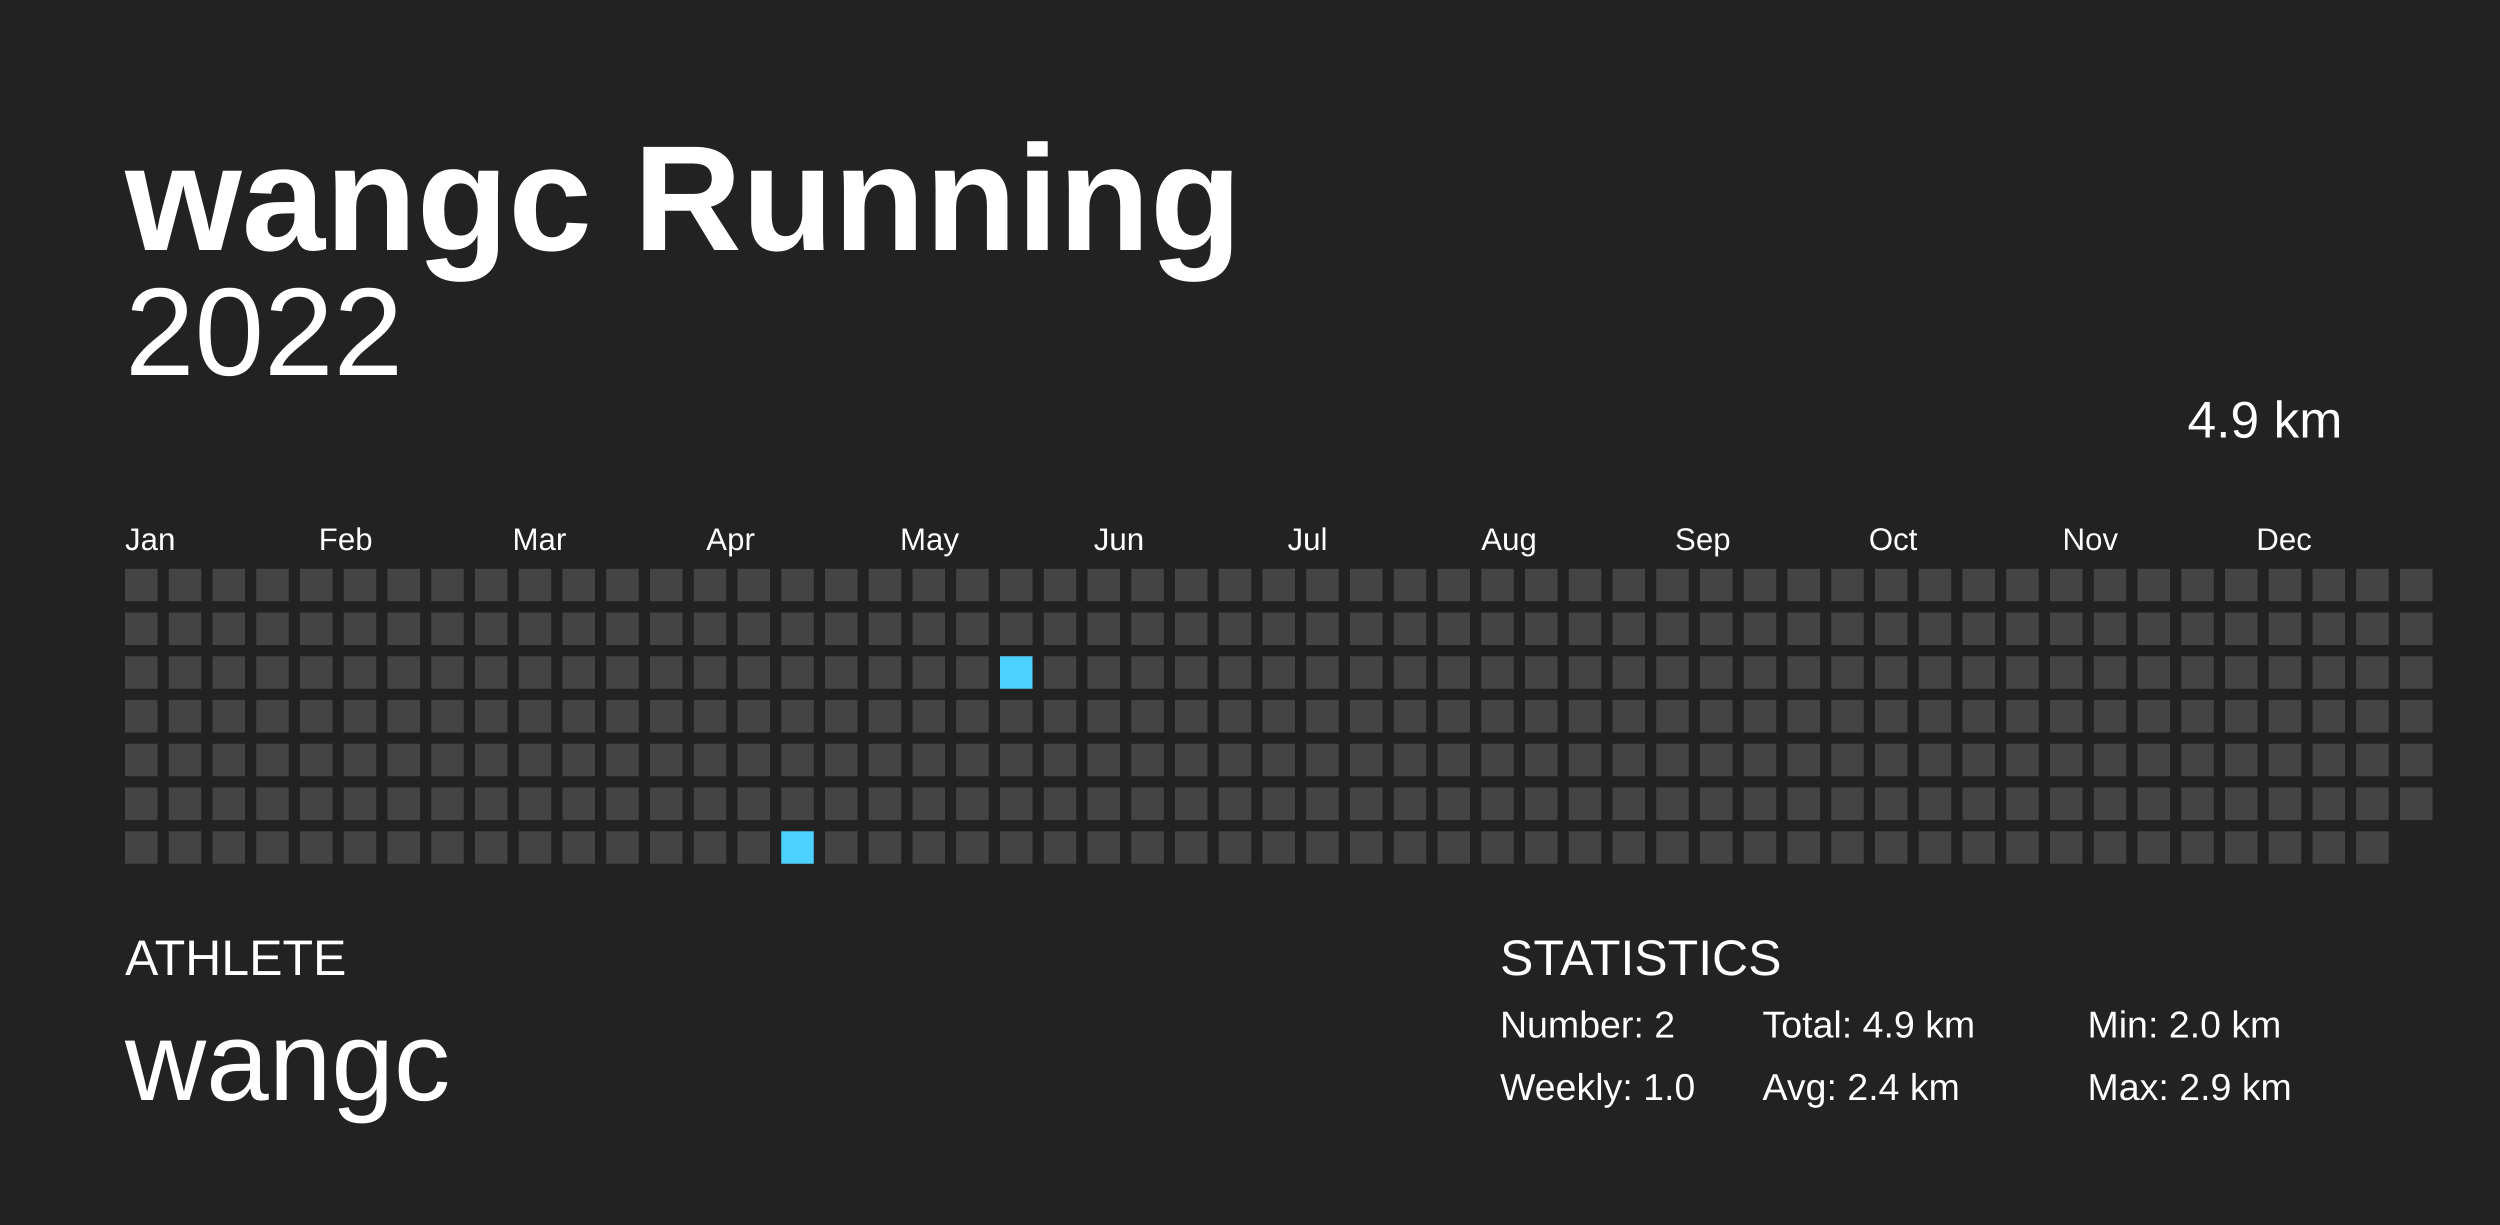
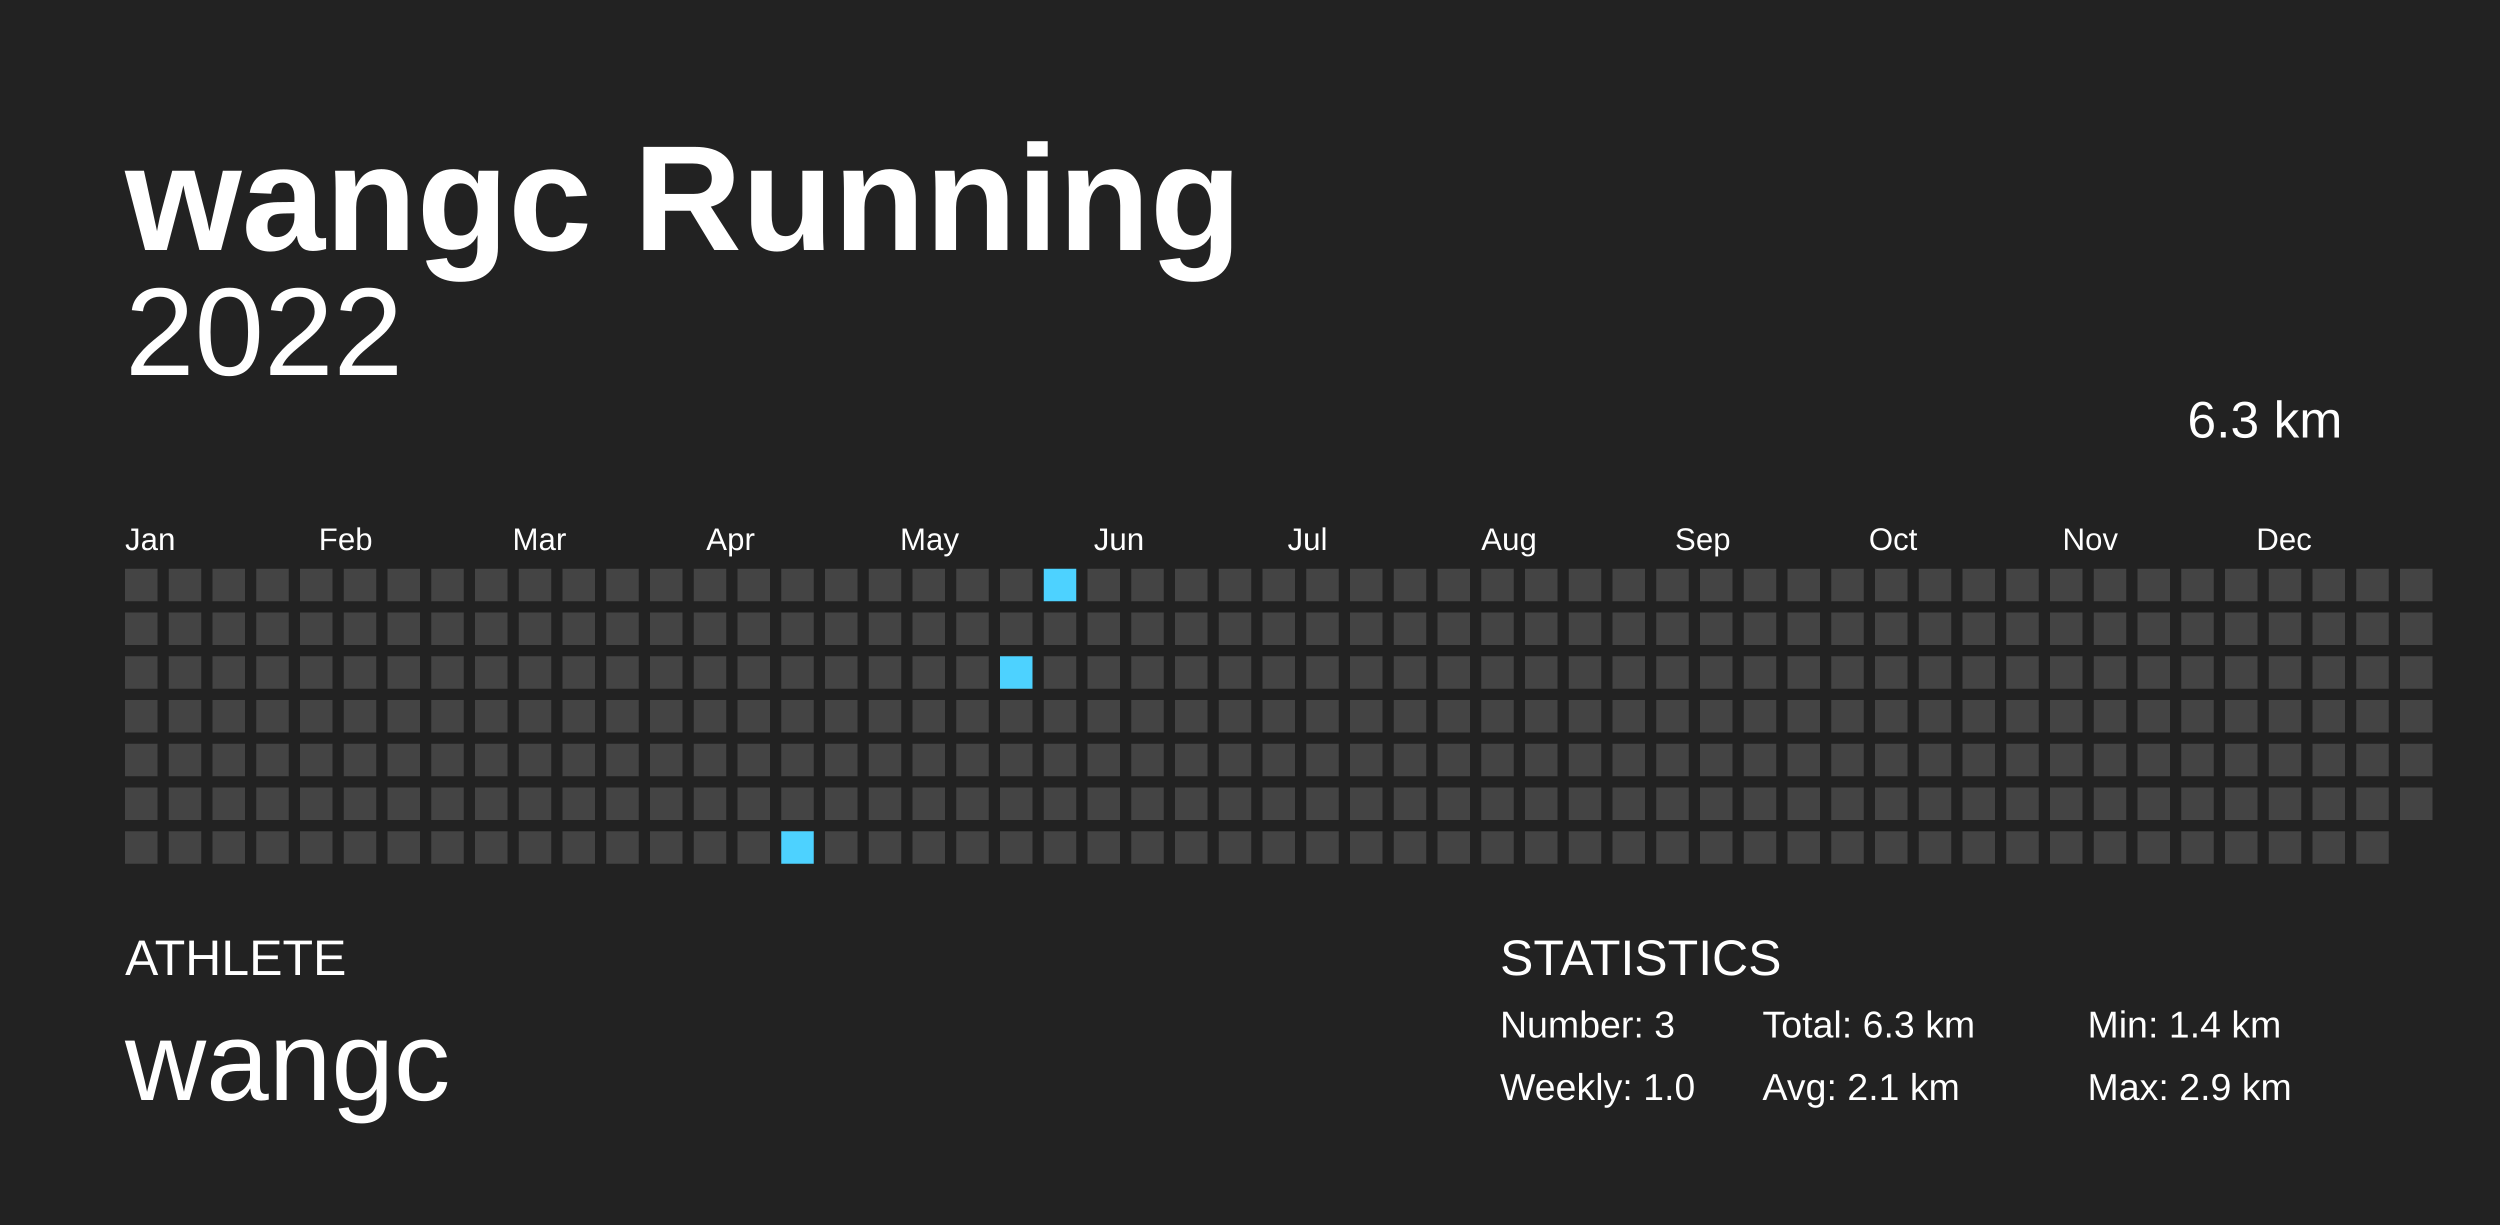
<svg xmlns="http://www.w3.org/2000/svg" baseProfile="full" height="98mm" version="1.1" viewBox="0,0,200,98" width="200mm">
  <defs />
  <rect fill="#222222" height="98" width="200" x="0" y="0" />
  <text fill="#FFFFFF" style="font-size:12px; font-family:Arial; font-weight:bold;" x="10" y="20">wangc Running</text>
  <text fill="#FFFFFF" style="font-size:4px; font-family:Arial" x="10" y="78">ATHLETE</text>
  <text fill="#FFFFFF" style="font-size:9px; font-family:Arial" x="10" y="88">wangc</text>
  <text fill="#FFFFFF" style="font-size:4px; font-family:Arial" x="120" y="78">STATISTICS</text>
-   <text fill="#FFFFFF" style="font-size:3px; font-family:Arial" x="120" y="83">Number: 2</text>
+   <text fill="#FFFFFF" style="font-size:3px; font-family:Arial" x="120" y="83">Number: 3</text>
  <text fill="#FFFFFF" style="font-size:3px; font-family:Arial" x="120" y="88">Weekly: 1.0</text>
-   <text fill="#FFFFFF" style="font-size:3px; font-family:Arial" x="141" y="83">Total: 4.9 km</text>
-   <text fill="#FFFFFF" style="font-size:3px; font-family:Arial" x="141" y="88">Avg: 2.4 km</text>
-   <text fill="#FFFFFF" style="font-size:3px; font-family:Arial" x="167" y="83">Min: 2.0 km</text>
+   <text fill="#FFFFFF" style="font-size:3px; font-family:Arial" x="141" y="83">Total: 6.3 km</text>
+   <text fill="#FFFFFF" style="font-size:3px; font-family:Arial" x="141" y="88">Avg: 2.1 km</text>
+   <text fill="#FFFFFF" style="font-size:3px; font-family:Arial" x="167" y="83">Min: 1.4 km</text>
  <text fill="#FFFFFF" style="font-size:3px; font-family:Arial" x="167" y="88">Max: 2.9 km</text>
  <text alignment-baseline="hanging" fill="#FFFFFF" style="font-size:10.0px; font-family:Arial;" x="10" y="30">2022</text>
-   <text alignment-baseline="hanging" fill="#FFFFFF" style="font-size:4.125px; font-family:Arial;" x="175" y="35">4.9 km</text>
+   <text alignment-baseline="hanging" fill="#FFFFFF" style="font-size:4.125px; font-family:Arial;" x="175" y="35">6.3 km</text>
  <text fill="#FFFFFF" style="font-size:2.5px; font-family:Arial" x="10.0" y="44">Jan</text>
  <text fill="#FFFFFF" style="font-size:2.5px; font-family:Arial" x="25.5" y="44">Feb</text>
  <text fill="#FFFFFF" style="font-size:2.5px; font-family:Arial" x="41.0" y="44">Mar</text>
  <text fill="#FFFFFF" style="font-size:2.5px; font-family:Arial" x="56.5" y="44">Apr</text>
  <text fill="#FFFFFF" style="font-size:2.5px; font-family:Arial" x="72.0" y="44">May</text>
  <text fill="#FFFFFF" style="font-size:2.5px; font-family:Arial" x="87.5" y="44">Jun</text>
  <text fill="#FFFFFF" style="font-size:2.5px; font-family:Arial" x="103.0" y="44">Jul</text>
  <text fill="#FFFFFF" style="font-size:2.5px; font-family:Arial" x="118.5" y="44">Aug</text>
  <text fill="#FFFFFF" style="font-size:2.5px; font-family:Arial" x="134.0" y="44">Sep</text>
  <text fill="#FFFFFF" style="font-size:2.5px; font-family:Arial" x="149.5" y="44">Oct</text>
  <text fill="#FFFFFF" style="font-size:2.5px; font-family:Arial" x="165.0" y="44">Nov</text>
  <text fill="#FFFFFF" style="font-size:2.5px; font-family:Arial" x="180.5" y="44">Dec</text>
  <rect fill="#444444" height="2.6" width="2.6" x="10.0" y="45.5" />
  <rect fill="#444444" height="2.6" width="2.6" x="10.0" y="49.0" />
  <rect fill="#444444" height="2.6" width="2.6" x="10.0" y="52.5" />
  <rect fill="#444444" height="2.6" width="2.6" x="10.0" y="56.0" />
  <rect fill="#444444" height="2.6" width="2.6" x="10.0" y="59.5" />
  <rect fill="#444444" height="2.6" width="2.6" x="10.0" y="63.0" />
  <rect fill="#444444" height="2.6" width="2.6" x="10.0" y="66.5" />
  <rect fill="#444444" height="2.6" width="2.6" x="13.5" y="45.5" />
  <rect fill="#444444" height="2.6" width="2.6" x="13.5" y="49.0" />
  <rect fill="#444444" height="2.6" width="2.6" x="13.5" y="52.5" />
  <rect fill="#444444" height="2.6" width="2.6" x="13.5" y="56.0" />
  <rect fill="#444444" height="2.6" width="2.6" x="13.5" y="59.5" />
  <rect fill="#444444" height="2.6" width="2.6" x="13.5" y="63.0" />
  <rect fill="#444444" height="2.6" width="2.6" x="13.5" y="66.5" />
  <rect fill="#444444" height="2.6" width="2.6" x="17.0" y="45.5" />
  <rect fill="#444444" height="2.6" width="2.6" x="17.0" y="49.0" />
  <rect fill="#444444" height="2.6" width="2.6" x="17.0" y="52.5" />
  <rect fill="#444444" height="2.6" width="2.6" x="17.0" y="56.0" />
  <rect fill="#444444" height="2.6" width="2.6" x="17.0" y="59.5" />
  <rect fill="#444444" height="2.6" width="2.6" x="17.0" y="63.0" />
  <rect fill="#444444" height="2.6" width="2.6" x="17.0" y="66.5" />
  <rect fill="#444444" height="2.6" width="2.6" x="20.5" y="45.5" />
  <rect fill="#444444" height="2.6" width="2.6" x="20.5" y="49.0" />
  <rect fill="#444444" height="2.6" width="2.6" x="20.5" y="52.5" />
  <rect fill="#444444" height="2.6" width="2.6" x="20.5" y="56.0" />
  <rect fill="#444444" height="2.6" width="2.6" x="20.5" y="59.5" />
  <rect fill="#444444" height="2.6" width="2.6" x="20.5" y="63.0" />
  <rect fill="#444444" height="2.6" width="2.6" x="20.5" y="66.5" />
  <rect fill="#444444" height="2.6" width="2.6" x="24.0" y="45.5" />
  <rect fill="#444444" height="2.6" width="2.6" x="24.0" y="49.0" />
  <rect fill="#444444" height="2.6" width="2.6" x="24.0" y="52.5" />
  <rect fill="#444444" height="2.6" width="2.6" x="24.0" y="56.0" />
  <rect fill="#444444" height="2.6" width="2.6" x="24.0" y="59.5" />
  <rect fill="#444444" height="2.6" width="2.6" x="24.0" y="63.0" />
  <rect fill="#444444" height="2.6" width="2.6" x="24.0" y="66.5" />
  <rect fill="#444444" height="2.6" width="2.6" x="27.5" y="45.5" />
  <rect fill="#444444" height="2.6" width="2.6" x="27.5" y="49.0" />
  <rect fill="#444444" height="2.6" width="2.6" x="27.5" y="52.5" />
  <rect fill="#444444" height="2.6" width="2.6" x="27.5" y="56.0" />
  <rect fill="#444444" height="2.6" width="2.6" x="27.5" y="59.5" />
  <rect fill="#444444" height="2.6" width="2.6" x="27.5" y="63.0" />
  <rect fill="#444444" height="2.6" width="2.6" x="27.5" y="66.5" />
  <rect fill="#444444" height="2.6" width="2.6" x="31.0" y="45.5" />
  <rect fill="#444444" height="2.6" width="2.6" x="31.0" y="49.0" />
  <rect fill="#444444" height="2.6" width="2.6" x="31.0" y="52.5" />
  <rect fill="#444444" height="2.6" width="2.6" x="31.0" y="56.0" />
  <rect fill="#444444" height="2.6" width="2.6" x="31.0" y="59.5" />
  <rect fill="#444444" height="2.6" width="2.6" x="31.0" y="63.0" />
  <rect fill="#444444" height="2.6" width="2.6" x="31.0" y="66.5" />
  <rect fill="#444444" height="2.6" width="2.6" x="34.5" y="45.5" />
  <rect fill="#444444" height="2.6" width="2.6" x="34.5" y="49.0" />
  <rect fill="#444444" height="2.6" width="2.6" x="34.5" y="52.5" />
  <rect fill="#444444" height="2.6" width="2.6" x="34.5" y="56.0" />
  <rect fill="#444444" height="2.6" width="2.6" x="34.5" y="59.5" />
  <rect fill="#444444" height="2.6" width="2.6" x="34.5" y="63.0" />
  <rect fill="#444444" height="2.6" width="2.6" x="34.5" y="66.5" />
  <rect fill="#444444" height="2.6" width="2.6" x="38.0" y="45.5" />
  <rect fill="#444444" height="2.6" width="2.6" x="38.0" y="49.0" />
  <rect fill="#444444" height="2.6" width="2.6" x="38.0" y="52.5" />
  <rect fill="#444444" height="2.6" width="2.6" x="38.0" y="56.0" />
  <rect fill="#444444" height="2.6" width="2.6" x="38.0" y="59.5" />
  <rect fill="#444444" height="2.6" width="2.6" x="38.0" y="63.0" />
  <rect fill="#444444" height="2.6" width="2.6" x="38.0" y="66.5" />
  <rect fill="#444444" height="2.6" width="2.6" x="41.5" y="45.5" />
  <rect fill="#444444" height="2.6" width="2.6" x="41.5" y="49.0" />
  <rect fill="#444444" height="2.6" width="2.6" x="41.5" y="52.5" />
  <rect fill="#444444" height="2.6" width="2.6" x="41.5" y="56.0" />
  <rect fill="#444444" height="2.6" width="2.6" x="41.5" y="59.5" />
  <rect fill="#444444" height="2.6" width="2.6" x="41.5" y="63.0" />
  <rect fill="#444444" height="2.6" width="2.6" x="41.5" y="66.5" />
  <rect fill="#444444" height="2.6" width="2.6" x="45.0" y="45.5" />
  <rect fill="#444444" height="2.6" width="2.6" x="45.0" y="49.0" />
  <rect fill="#444444" height="2.6" width="2.6" x="45.0" y="52.5" />
  <rect fill="#444444" height="2.6" width="2.6" x="45.0" y="56.0" />
  <rect fill="#444444" height="2.6" width="2.6" x="45.0" y="59.5" />
  <rect fill="#444444" height="2.6" width="2.6" x="45.0" y="63.0" />
  <rect fill="#444444" height="2.6" width="2.6" x="45.0" y="66.5" />
  <rect fill="#444444" height="2.6" width="2.6" x="48.5" y="45.5" />
  <rect fill="#444444" height="2.6" width="2.6" x="48.5" y="49.0" />
  <rect fill="#444444" height="2.6" width="2.6" x="48.5" y="52.5" />
  <rect fill="#444444" height="2.6" width="2.6" x="48.5" y="56.0" />
  <rect fill="#444444" height="2.6" width="2.6" x="48.5" y="59.5" />
  <rect fill="#444444" height="2.6" width="2.6" x="48.5" y="63.0" />
  <rect fill="#444444" height="2.6" width="2.6" x="48.5" y="66.5" />
  <rect fill="#444444" height="2.6" width="2.6" x="52.0" y="45.5" />
  <rect fill="#444444" height="2.6" width="2.6" x="52.0" y="49.0" />
  <rect fill="#444444" height="2.6" width="2.6" x="52.0" y="52.5" />
  <rect fill="#444444" height="2.6" width="2.6" x="52.0" y="56.0" />
  <rect fill="#444444" height="2.6" width="2.6" x="52.0" y="59.5" />
  <rect fill="#444444" height="2.6" width="2.6" x="52.0" y="63.0" />
  <rect fill="#444444" height="2.6" width="2.6" x="52.0" y="66.5" />
  <rect fill="#444444" height="2.6" width="2.6" x="55.5" y="45.5" />
  <rect fill="#444444" height="2.6" width="2.6" x="55.5" y="49.0" />
  <rect fill="#444444" height="2.6" width="2.6" x="55.5" y="52.5" />
  <rect fill="#444444" height="2.6" width="2.6" x="55.5" y="56.0" />
  <rect fill="#444444" height="2.6" width="2.6" x="55.5" y="59.5" />
  <rect fill="#444444" height="2.6" width="2.6" x="55.5" y="63.0" />
  <rect fill="#444444" height="2.6" width="2.6" x="55.5" y="66.5" />
  <rect fill="#444444" height="2.6" width="2.6" x="59.0" y="45.5" />
  <rect fill="#444444" height="2.6" width="2.6" x="59.0" y="49.0" />
  <rect fill="#444444" height="2.6" width="2.6" x="59.0" y="52.5" />
  <rect fill="#444444" height="2.6" width="2.6" x="59.0" y="56.0" />
  <rect fill="#444444" height="2.6" width="2.6" x="59.0" y="59.5" />
  <rect fill="#444444" height="2.6" width="2.6" x="59.0" y="63.0" />
  <rect fill="#444444" height="2.6" width="2.6" x="59.0" y="66.5" />
  <rect fill="#444444" height="2.6" width="2.6" x="62.5" y="45.5" />
  <rect fill="#444444" height="2.6" width="2.6" x="62.5" y="49.0" />
  <rect fill="#444444" height="2.6" width="2.6" x="62.5" y="52.5" />
  <rect fill="#444444" height="2.6" width="2.6" x="62.5" y="56.0" />
  <rect fill="#444444" height="2.6" width="2.6" x="62.5" y="59.5" />
  <rect fill="#444444" height="2.6" width="2.6" x="62.5" y="63.0" />
  <rect fill="#4dd2ff" height="2.6" width="2.6" x="62.5" y="66.5" />
  <rect fill="#444444" height="2.6" width="2.6" x="66.0" y="45.5" />
  <rect fill="#444444" height="2.6" width="2.6" x="66.0" y="49.0" />
  <rect fill="#444444" height="2.6" width="2.6" x="66.0" y="52.5" />
  <rect fill="#444444" height="2.6" width="2.6" x="66.0" y="56.0" />
  <rect fill="#444444" height="2.6" width="2.6" x="66.0" y="59.5" />
  <rect fill="#444444" height="2.6" width="2.6" x="66.0" y="63.0" />
  <rect fill="#444444" height="2.6" width="2.6" x="66.0" y="66.5" />
  <rect fill="#444444" height="2.6" width="2.6" x="69.5" y="45.5" />
  <rect fill="#444444" height="2.6" width="2.6" x="69.5" y="49.0" />
  <rect fill="#444444" height="2.6" width="2.6" x="69.5" y="52.5" />
  <rect fill="#444444" height="2.6" width="2.6" x="69.5" y="56.0" />
  <rect fill="#444444" height="2.6" width="2.6" x="69.5" y="59.5" />
  <rect fill="#444444" height="2.6" width="2.6" x="69.5" y="63.0" />
  <rect fill="#444444" height="2.6" width="2.6" x="69.5" y="66.5" />
  <rect fill="#444444" height="2.6" width="2.6" x="73.0" y="45.5" />
  <rect fill="#444444" height="2.6" width="2.6" x="73.0" y="49.0" />
  <rect fill="#444444" height="2.6" width="2.6" x="73.0" y="52.5" />
  <rect fill="#444444" height="2.6" width="2.6" x="73.0" y="56.0" />
  <rect fill="#444444" height="2.6" width="2.6" x="73.0" y="59.5" />
  <rect fill="#444444" height="2.6" width="2.6" x="73.0" y="63.0" />
  <rect fill="#444444" height="2.6" width="2.6" x="73.0" y="66.5" />
  <rect fill="#444444" height="2.6" width="2.6" x="76.5" y="45.5" />
  <rect fill="#444444" height="2.6" width="2.6" x="76.5" y="49.0" />
  <rect fill="#444444" height="2.6" width="2.6" x="76.5" y="52.5" />
  <rect fill="#444444" height="2.6" width="2.6" x="76.5" y="56.0" />
  <rect fill="#444444" height="2.6" width="2.6" x="76.5" y="59.5" />
  <rect fill="#444444" height="2.6" width="2.6" x="76.5" y="63.0" />
  <rect fill="#444444" height="2.6" width="2.6" x="76.5" y="66.5" />
  <rect fill="#444444" height="2.6" width="2.6" x="80.0" y="45.5" />
  <rect fill="#444444" height="2.6" width="2.6" x="80.0" y="49.0" />
  <rect fill="#4dd2ff" height="2.6" width="2.6" x="80.0" y="52.5" />
  <rect fill="#444444" height="2.6" width="2.6" x="80.0" y="56.0" />
  <rect fill="#444444" height="2.6" width="2.6" x="80.0" y="59.5" />
  <rect fill="#444444" height="2.6" width="2.6" x="80.0" y="63.0" />
  <rect fill="#444444" height="2.6" width="2.6" x="80.0" y="66.5" />
-   <rect fill="#444444" height="2.6" width="2.6" x="83.5" y="45.5" />
+   <rect fill="#4dd2ff" height="2.6" width="2.6" x="83.5" y="45.5" />
  <rect fill="#444444" height="2.6" width="2.6" x="83.5" y="49.0" />
  <rect fill="#444444" height="2.6" width="2.6" x="83.5" y="52.5" />
  <rect fill="#444444" height="2.6" width="2.6" x="83.5" y="56.0" />
  <rect fill="#444444" height="2.6" width="2.6" x="83.5" y="59.5" />
  <rect fill="#444444" height="2.6" width="2.6" x="83.5" y="63.0" />
  <rect fill="#444444" height="2.6" width="2.6" x="83.5" y="66.5" />
  <rect fill="#444444" height="2.6" width="2.6" x="87.0" y="45.5" />
  <rect fill="#444444" height="2.6" width="2.6" x="87.0" y="49.0" />
  <rect fill="#444444" height="2.6" width="2.6" x="87.0" y="52.5" />
  <rect fill="#444444" height="2.6" width="2.6" x="87.0" y="56.0" />
  <rect fill="#444444" height="2.6" width="2.6" x="87.0" y="59.5" />
  <rect fill="#444444" height="2.6" width="2.6" x="87.0" y="63.0" />
  <rect fill="#444444" height="2.6" width="2.6" x="87.0" y="66.5" />
  <rect fill="#444444" height="2.6" width="2.6" x="90.5" y="45.5" />
  <rect fill="#444444" height="2.6" width="2.6" x="90.5" y="49.0" />
  <rect fill="#444444" height="2.6" width="2.6" x="90.5" y="52.5" />
  <rect fill="#444444" height="2.6" width="2.6" x="90.5" y="56.0" />
  <rect fill="#444444" height="2.6" width="2.6" x="90.5" y="59.5" />
  <rect fill="#444444" height="2.6" width="2.6" x="90.5" y="63.0" />
  <rect fill="#444444" height="2.6" width="2.6" x="90.5" y="66.5" />
  <rect fill="#444444" height="2.6" width="2.6" x="94.0" y="45.5" />
  <rect fill="#444444" height="2.6" width="2.6" x="94.0" y="49.0" />
  <rect fill="#444444" height="2.6" width="2.6" x="94.0" y="52.5" />
  <rect fill="#444444" height="2.6" width="2.6" x="94.0" y="56.0" />
  <rect fill="#444444" height="2.6" width="2.6" x="94.0" y="59.5" />
  <rect fill="#444444" height="2.6" width="2.6" x="94.0" y="63.0" />
  <rect fill="#444444" height="2.6" width="2.6" x="94.0" y="66.5" />
  <rect fill="#444444" height="2.6" width="2.6" x="97.5" y="45.5" />
  <rect fill="#444444" height="2.6" width="2.6" x="97.5" y="49.0" />
  <rect fill="#444444" height="2.6" width="2.6" x="97.5" y="52.5" />
  <rect fill="#444444" height="2.6" width="2.6" x="97.5" y="56.0" />
  <rect fill="#444444" height="2.6" width="2.6" x="97.5" y="59.5" />
  <rect fill="#444444" height="2.6" width="2.6" x="97.5" y="63.0" />
  <rect fill="#444444" height="2.6" width="2.6" x="97.5" y="66.5" />
  <rect fill="#444444" height="2.6" width="2.6" x="101.0" y="45.5" />
  <rect fill="#444444" height="2.6" width="2.6" x="101.0" y="49.0" />
  <rect fill="#444444" height="2.6" width="2.6" x="101.0" y="52.5" />
  <rect fill="#444444" height="2.6" width="2.6" x="101.0" y="56.0" />
  <rect fill="#444444" height="2.6" width="2.6" x="101.0" y="59.5" />
  <rect fill="#444444" height="2.6" width="2.6" x="101.0" y="63.0" />
  <rect fill="#444444" height="2.6" width="2.6" x="101.0" y="66.5" />
  <rect fill="#444444" height="2.6" width="2.6" x="104.5" y="45.5" />
  <rect fill="#444444" height="2.6" width="2.6" x="104.5" y="49.0" />
  <rect fill="#444444" height="2.6" width="2.6" x="104.5" y="52.5" />
  <rect fill="#444444" height="2.6" width="2.6" x="104.5" y="56.0" />
  <rect fill="#444444" height="2.6" width="2.6" x="104.5" y="59.5" />
  <rect fill="#444444" height="2.6" width="2.6" x="104.5" y="63.0" />
  <rect fill="#444444" height="2.6" width="2.6" x="104.5" y="66.5" />
  <rect fill="#444444" height="2.6" width="2.6" x="108.0" y="45.5" />
  <rect fill="#444444" height="2.6" width="2.6" x="108.0" y="49.0" />
  <rect fill="#444444" height="2.6" width="2.6" x="108.0" y="52.5" />
  <rect fill="#444444" height="2.6" width="2.6" x="108.0" y="56.0" />
  <rect fill="#444444" height="2.6" width="2.6" x="108.0" y="59.5" />
  <rect fill="#444444" height="2.6" width="2.6" x="108.0" y="63.0" />
  <rect fill="#444444" height="2.6" width="2.6" x="108.0" y="66.5" />
  <rect fill="#444444" height="2.6" width="2.6" x="111.5" y="45.5" />
  <rect fill="#444444" height="2.6" width="2.6" x="111.5" y="49.0" />
  <rect fill="#444444" height="2.6" width="2.6" x="111.5" y="52.5" />
  <rect fill="#444444" height="2.6" width="2.6" x="111.5" y="56.0" />
  <rect fill="#444444" height="2.6" width="2.6" x="111.5" y="59.5" />
  <rect fill="#444444" height="2.6" width="2.6" x="111.5" y="63.0" />
  <rect fill="#444444" height="2.6" width="2.6" x="111.5" y="66.5" />
  <rect fill="#444444" height="2.6" width="2.6" x="115.0" y="45.5" />
  <rect fill="#444444" height="2.6" width="2.6" x="115.0" y="49.0" />
  <rect fill="#444444" height="2.6" width="2.6" x="115.0" y="52.5" />
  <rect fill="#444444" height="2.6" width="2.6" x="115.0" y="56.0" />
  <rect fill="#444444" height="2.6" width="2.6" x="115.0" y="59.5" />
  <rect fill="#444444" height="2.6" width="2.6" x="115.0" y="63.0" />
  <rect fill="#444444" height="2.6" width="2.6" x="115.0" y="66.5" />
  <rect fill="#444444" height="2.6" width="2.6" x="118.5" y="45.5" />
  <rect fill="#444444" height="2.6" width="2.6" x="118.5" y="49.0" />
  <rect fill="#444444" height="2.6" width="2.6" x="118.5" y="52.5" />
  <rect fill="#444444" height="2.6" width="2.6" x="118.5" y="56.0" />
  <rect fill="#444444" height="2.6" width="2.6" x="118.5" y="59.5" />
  <rect fill="#444444" height="2.6" width="2.6" x="118.5" y="63.0" />
  <rect fill="#444444" height="2.6" width="2.6" x="118.5" y="66.5" />
  <rect fill="#444444" height="2.6" width="2.6" x="122.0" y="45.5" />
  <rect fill="#444444" height="2.6" width="2.6" x="122.0" y="49.0" />
  <rect fill="#444444" height="2.6" width="2.6" x="122.0" y="52.5" />
  <rect fill="#444444" height="2.6" width="2.6" x="122.0" y="56.0" />
  <rect fill="#444444" height="2.6" width="2.6" x="122.0" y="59.5" />
  <rect fill="#444444" height="2.6" width="2.6" x="122.0" y="63.0" />
  <rect fill="#444444" height="2.6" width="2.6" x="122.0" y="66.5" />
  <rect fill="#444444" height="2.6" width="2.6" x="125.5" y="45.5" />
  <rect fill="#444444" height="2.6" width="2.6" x="125.5" y="49.0" />
  <rect fill="#444444" height="2.6" width="2.6" x="125.5" y="52.5" />
  <rect fill="#444444" height="2.6" width="2.6" x="125.5" y="56.0" />
  <rect fill="#444444" height="2.6" width="2.6" x="125.5" y="59.5" />
  <rect fill="#444444" height="2.6" width="2.6" x="125.5" y="63.0" />
  <rect fill="#444444" height="2.6" width="2.6" x="125.5" y="66.5" />
  <rect fill="#444444" height="2.6" width="2.6" x="129.0" y="45.5" />
  <rect fill="#444444" height="2.6" width="2.6" x="129.0" y="49.0" />
  <rect fill="#444444" height="2.6" width="2.6" x="129.0" y="52.5" />
  <rect fill="#444444" height="2.6" width="2.6" x="129.0" y="56.0" />
  <rect fill="#444444" height="2.6" width="2.6" x="129.0" y="59.5" />
  <rect fill="#444444" height="2.6" width="2.6" x="129.0" y="63.0" />
  <rect fill="#444444" height="2.6" width="2.6" x="129.0" y="66.5" />
  <rect fill="#444444" height="2.6" width="2.6" x="132.5" y="45.5" />
  <rect fill="#444444" height="2.6" width="2.6" x="132.5" y="49.0" />
  <rect fill="#444444" height="2.6" width="2.6" x="132.5" y="52.5" />
  <rect fill="#444444" height="2.6" width="2.6" x="132.5" y="56.0" />
  <rect fill="#444444" height="2.6" width="2.6" x="132.5" y="59.5" />
  <rect fill="#444444" height="2.6" width="2.6" x="132.5" y="63.0" />
  <rect fill="#444444" height="2.6" width="2.6" x="132.5" y="66.5" />
  <rect fill="#444444" height="2.6" width="2.6" x="136.0" y="45.5" />
  <rect fill="#444444" height="2.6" width="2.6" x="136.0" y="49.0" />
  <rect fill="#444444" height="2.6" width="2.6" x="136.0" y="52.5" />
  <rect fill="#444444" height="2.6" width="2.6" x="136.0" y="56.0" />
  <rect fill="#444444" height="2.6" width="2.6" x="136.0" y="59.5" />
  <rect fill="#444444" height="2.6" width="2.6" x="136.0" y="63.0" />
  <rect fill="#444444" height="2.6" width="2.6" x="136.0" y="66.5" />
  <rect fill="#444444" height="2.6" width="2.6" x="139.5" y="45.5" />
  <rect fill="#444444" height="2.6" width="2.6" x="139.5" y="49.0" />
  <rect fill="#444444" height="2.6" width="2.6" x="139.5" y="52.5" />
  <rect fill="#444444" height="2.6" width="2.6" x="139.5" y="56.0" />
  <rect fill="#444444" height="2.6" width="2.6" x="139.5" y="59.5" />
  <rect fill="#444444" height="2.6" width="2.6" x="139.5" y="63.0" />
  <rect fill="#444444" height="2.6" width="2.6" x="139.5" y="66.5" />
  <rect fill="#444444" height="2.6" width="2.6" x="143.0" y="45.5" />
  <rect fill="#444444" height="2.6" width="2.6" x="143.0" y="49.0" />
  <rect fill="#444444" height="2.6" width="2.6" x="143.0" y="52.5" />
  <rect fill="#444444" height="2.6" width="2.6" x="143.0" y="56.0" />
  <rect fill="#444444" height="2.6" width="2.6" x="143.0" y="59.5" />
  <rect fill="#444444" height="2.6" width="2.6" x="143.0" y="63.0" />
  <rect fill="#444444" height="2.6" width="2.6" x="143.0" y="66.5" />
  <rect fill="#444444" height="2.6" width="2.6" x="146.5" y="45.5" />
  <rect fill="#444444" height="2.6" width="2.6" x="146.5" y="49.0" />
  <rect fill="#444444" height="2.6" width="2.6" x="146.5" y="52.5" />
  <rect fill="#444444" height="2.6" width="2.6" x="146.5" y="56.0" />
  <rect fill="#444444" height="2.6" width="2.6" x="146.5" y="59.5" />
  <rect fill="#444444" height="2.6" width="2.6" x="146.5" y="63.0" />
  <rect fill="#444444" height="2.6" width="2.6" x="146.5" y="66.5" />
  <rect fill="#444444" height="2.6" width="2.6" x="150.0" y="45.5" />
  <rect fill="#444444" height="2.6" width="2.6" x="150.0" y="49.0" />
  <rect fill="#444444" height="2.6" width="2.6" x="150.0" y="52.5" />
  <rect fill="#444444" height="2.6" width="2.6" x="150.0" y="56.0" />
  <rect fill="#444444" height="2.6" width="2.6" x="150.0" y="59.5" />
  <rect fill="#444444" height="2.6" width="2.6" x="150.0" y="63.0" />
  <rect fill="#444444" height="2.6" width="2.6" x="150.0" y="66.5" />
  <rect fill="#444444" height="2.6" width="2.6" x="153.5" y="45.5" />
  <rect fill="#444444" height="2.6" width="2.6" x="153.5" y="49.0" />
  <rect fill="#444444" height="2.6" width="2.6" x="153.5" y="52.5" />
  <rect fill="#444444" height="2.6" width="2.6" x="153.5" y="56.0" />
  <rect fill="#444444" height="2.6" width="2.6" x="153.5" y="59.5" />
  <rect fill="#444444" height="2.6" width="2.6" x="153.5" y="63.0" />
  <rect fill="#444444" height="2.6" width="2.6" x="153.5" y="66.5" />
  <rect fill="#444444" height="2.6" width="2.6" x="157.0" y="45.5" />
  <rect fill="#444444" height="2.6" width="2.6" x="157.0" y="49.0" />
  <rect fill="#444444" height="2.6" width="2.6" x="157.0" y="52.5" />
  <rect fill="#444444" height="2.6" width="2.6" x="157.0" y="56.0" />
  <rect fill="#444444" height="2.6" width="2.6" x="157.0" y="59.5" />
  <rect fill="#444444" height="2.6" width="2.6" x="157.0" y="63.0" />
  <rect fill="#444444" height="2.6" width="2.6" x="157.0" y="66.5" />
  <rect fill="#444444" height="2.6" width="2.6" x="160.5" y="45.5" />
  <rect fill="#444444" height="2.6" width="2.6" x="160.5" y="49.0" />
  <rect fill="#444444" height="2.6" width="2.6" x="160.5" y="52.5" />
  <rect fill="#444444" height="2.6" width="2.6" x="160.5" y="56.0" />
  <rect fill="#444444" height="2.6" width="2.6" x="160.5" y="59.5" />
  <rect fill="#444444" height="2.6" width="2.6" x="160.5" y="63.0" />
  <rect fill="#444444" height="2.6" width="2.6" x="160.5" y="66.5" />
  <rect fill="#444444" height="2.6" width="2.6" x="164.0" y="45.5" />
  <rect fill="#444444" height="2.6" width="2.6" x="164.0" y="49.0" />
  <rect fill="#444444" height="2.6" width="2.6" x="164.0" y="52.5" />
  <rect fill="#444444" height="2.6" width="2.6" x="164.0" y="56.0" />
  <rect fill="#444444" height="2.6" width="2.6" x="164.0" y="59.5" />
  <rect fill="#444444" height="2.6" width="2.6" x="164.0" y="63.0" />
  <rect fill="#444444" height="2.6" width="2.6" x="164.0" y="66.5" />
  <rect fill="#444444" height="2.6" width="2.6" x="167.5" y="45.5" />
  <rect fill="#444444" height="2.6" width="2.6" x="167.5" y="49.0" />
  <rect fill="#444444" height="2.6" width="2.6" x="167.5" y="52.5" />
  <rect fill="#444444" height="2.6" width="2.6" x="167.5" y="56.0" />
  <rect fill="#444444" height="2.6" width="2.6" x="167.5" y="59.5" />
  <rect fill="#444444" height="2.6" width="2.6" x="167.5" y="63.0" />
  <rect fill="#444444" height="2.6" width="2.6" x="167.5" y="66.5" />
  <rect fill="#444444" height="2.6" width="2.6" x="171.0" y="45.5" />
  <rect fill="#444444" height="2.6" width="2.6" x="171.0" y="49.0" />
  <rect fill="#444444" height="2.6" width="2.6" x="171.0" y="52.5" />
  <rect fill="#444444" height="2.6" width="2.6" x="171.0" y="56.0" />
  <rect fill="#444444" height="2.6" width="2.6" x="171.0" y="59.5" />
  <rect fill="#444444" height="2.6" width="2.6" x="171.0" y="63.0" />
  <rect fill="#444444" height="2.6" width="2.6" x="171.0" y="66.5" />
  <rect fill="#444444" height="2.6" width="2.6" x="174.5" y="45.5" />
  <rect fill="#444444" height="2.6" width="2.6" x="174.5" y="49.0" />
  <rect fill="#444444" height="2.6" width="2.6" x="174.5" y="52.5" />
  <rect fill="#444444" height="2.6" width="2.6" x="174.5" y="56.0" />
  <rect fill="#444444" height="2.6" width="2.6" x="174.5" y="59.5" />
  <rect fill="#444444" height="2.6" width="2.6" x="174.5" y="63.0" />
  <rect fill="#444444" height="2.6" width="2.6" x="174.5" y="66.5" />
  <rect fill="#444444" height="2.6" width="2.6" x="178.0" y="45.5" />
  <rect fill="#444444" height="2.6" width="2.6" x="178.0" y="49.0" />
  <rect fill="#444444" height="2.6" width="2.6" x="178.0" y="52.5" />
  <rect fill="#444444" height="2.6" width="2.6" x="178.0" y="56.0" />
  <rect fill="#444444" height="2.6" width="2.6" x="178.0" y="59.5" />
  <rect fill="#444444" height="2.6" width="2.6" x="178.0" y="63.0" />
  <rect fill="#444444" height="2.6" width="2.6" x="178.0" y="66.5" />
  <rect fill="#444444" height="2.6" width="2.6" x="181.5" y="45.5" />
  <rect fill="#444444" height="2.6" width="2.6" x="181.5" y="49.0" />
  <rect fill="#444444" height="2.6" width="2.6" x="181.5" y="52.5" />
  <rect fill="#444444" height="2.6" width="2.6" x="181.5" y="56.0" />
  <rect fill="#444444" height="2.6" width="2.6" x="181.5" y="59.5" />
  <rect fill="#444444" height="2.6" width="2.6" x="181.5" y="63.0" />
  <rect fill="#444444" height="2.6" width="2.6" x="181.5" y="66.5" />
  <rect fill="#444444" height="2.6" width="2.6" x="185.0" y="45.5" />
  <rect fill="#444444" height="2.6" width="2.6" x="185.0" y="49.0" />
  <rect fill="#444444" height="2.6" width="2.6" x="185.0" y="52.5" />
  <rect fill="#444444" height="2.6" width="2.6" x="185.0" y="56.0" />
  <rect fill="#444444" height="2.6" width="2.6" x="185.0" y="59.5" />
  <rect fill="#444444" height="2.6" width="2.6" x="185.0" y="63.0" />
  <rect fill="#444444" height="2.6" width="2.6" x="185.0" y="66.5" />
  <rect fill="#444444" height="2.6" width="2.6" x="188.5" y="45.5" />
  <rect fill="#444444" height="2.6" width="2.6" x="188.5" y="49.0" />
  <rect fill="#444444" height="2.6" width="2.6" x="188.5" y="52.5" />
  <rect fill="#444444" height="2.6" width="2.6" x="188.5" y="56.0" />
  <rect fill="#444444" height="2.6" width="2.6" x="188.5" y="59.5" />
  <rect fill="#444444" height="2.6" width="2.6" x="188.5" y="63.0" />
  <rect fill="#444444" height="2.6" width="2.6" x="188.5" y="66.5" />
  <rect fill="#444444" height="2.6" width="2.6" x="192.0" y="45.5" />
  <rect fill="#444444" height="2.6" width="2.6" x="192.0" y="49.0" />
  <rect fill="#444444" height="2.6" width="2.6" x="192.0" y="52.5" />
  <rect fill="#444444" height="2.6" width="2.6" x="192.0" y="56.0" />
  <rect fill="#444444" height="2.6" width="2.6" x="192.0" y="59.5" />
  <rect fill="#444444" height="2.6" width="2.6" x="192.0" y="63.0" />
</svg>
